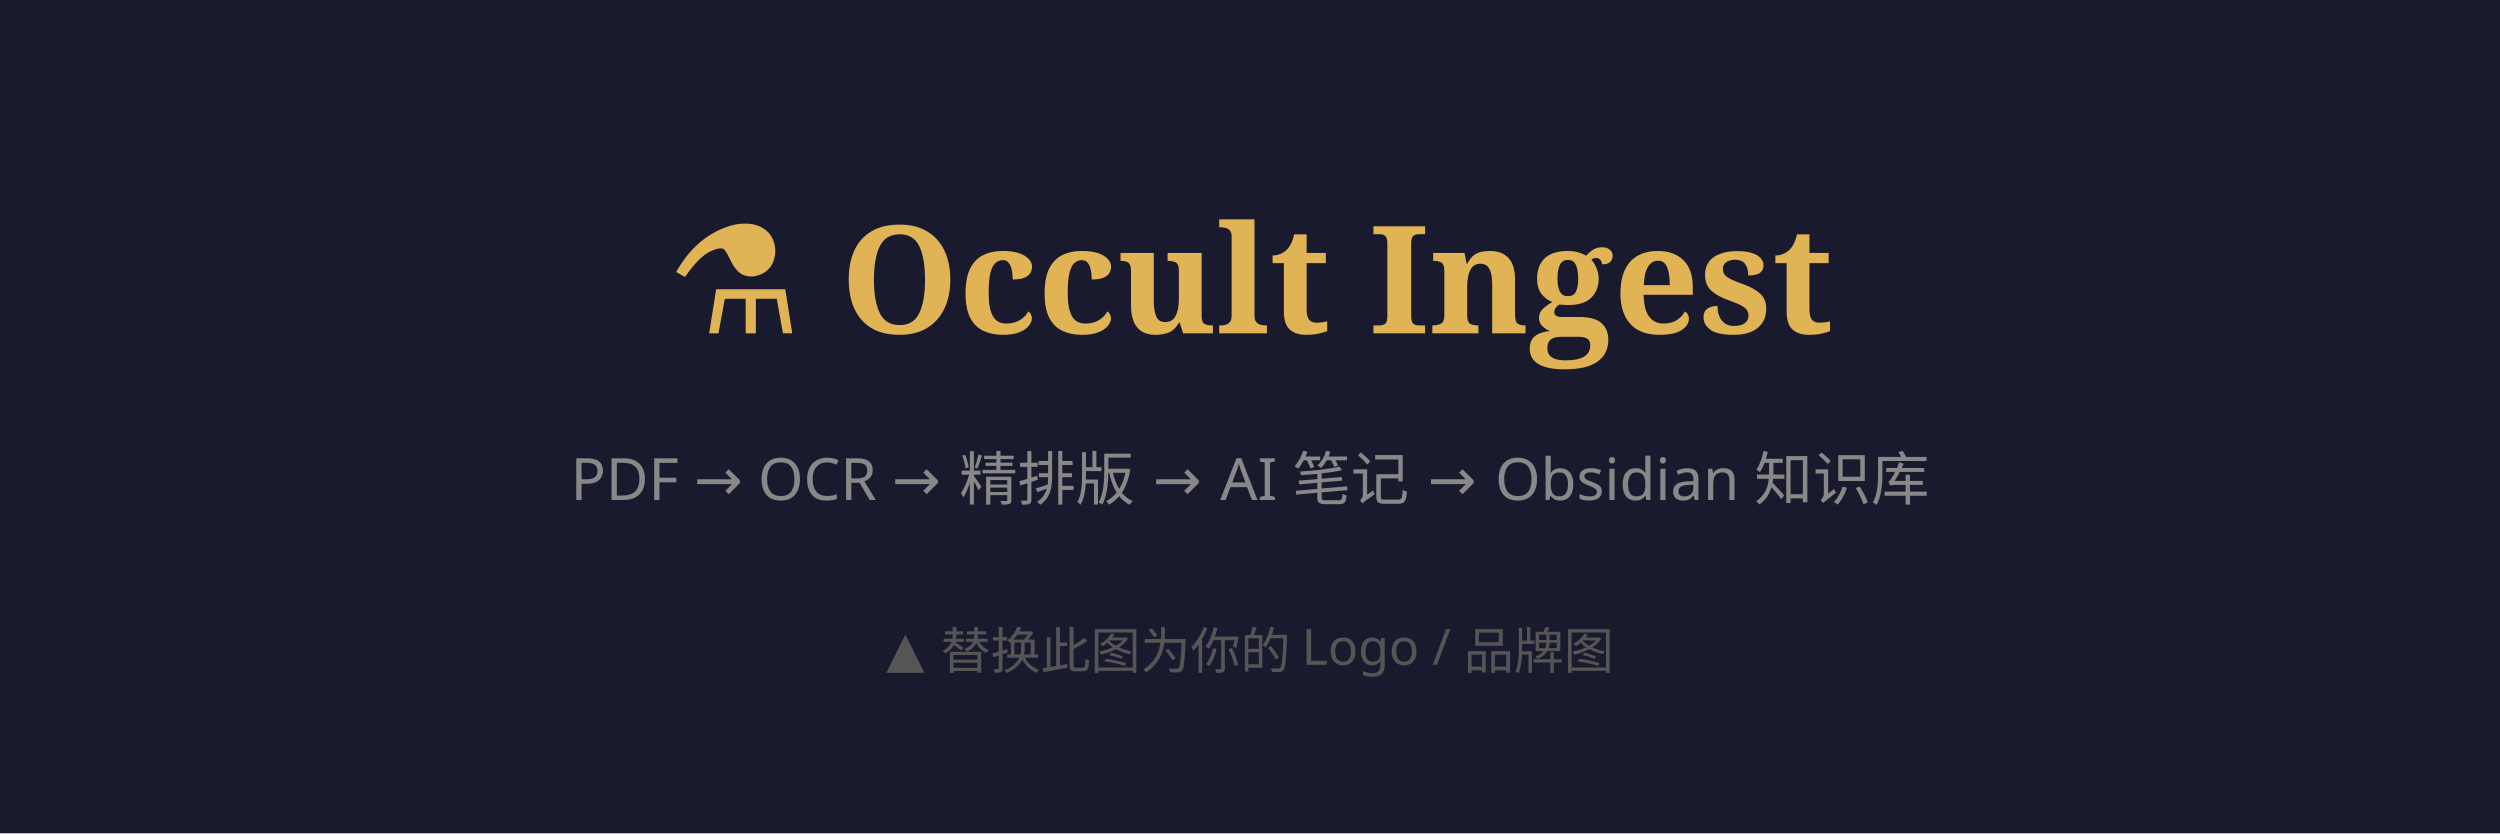
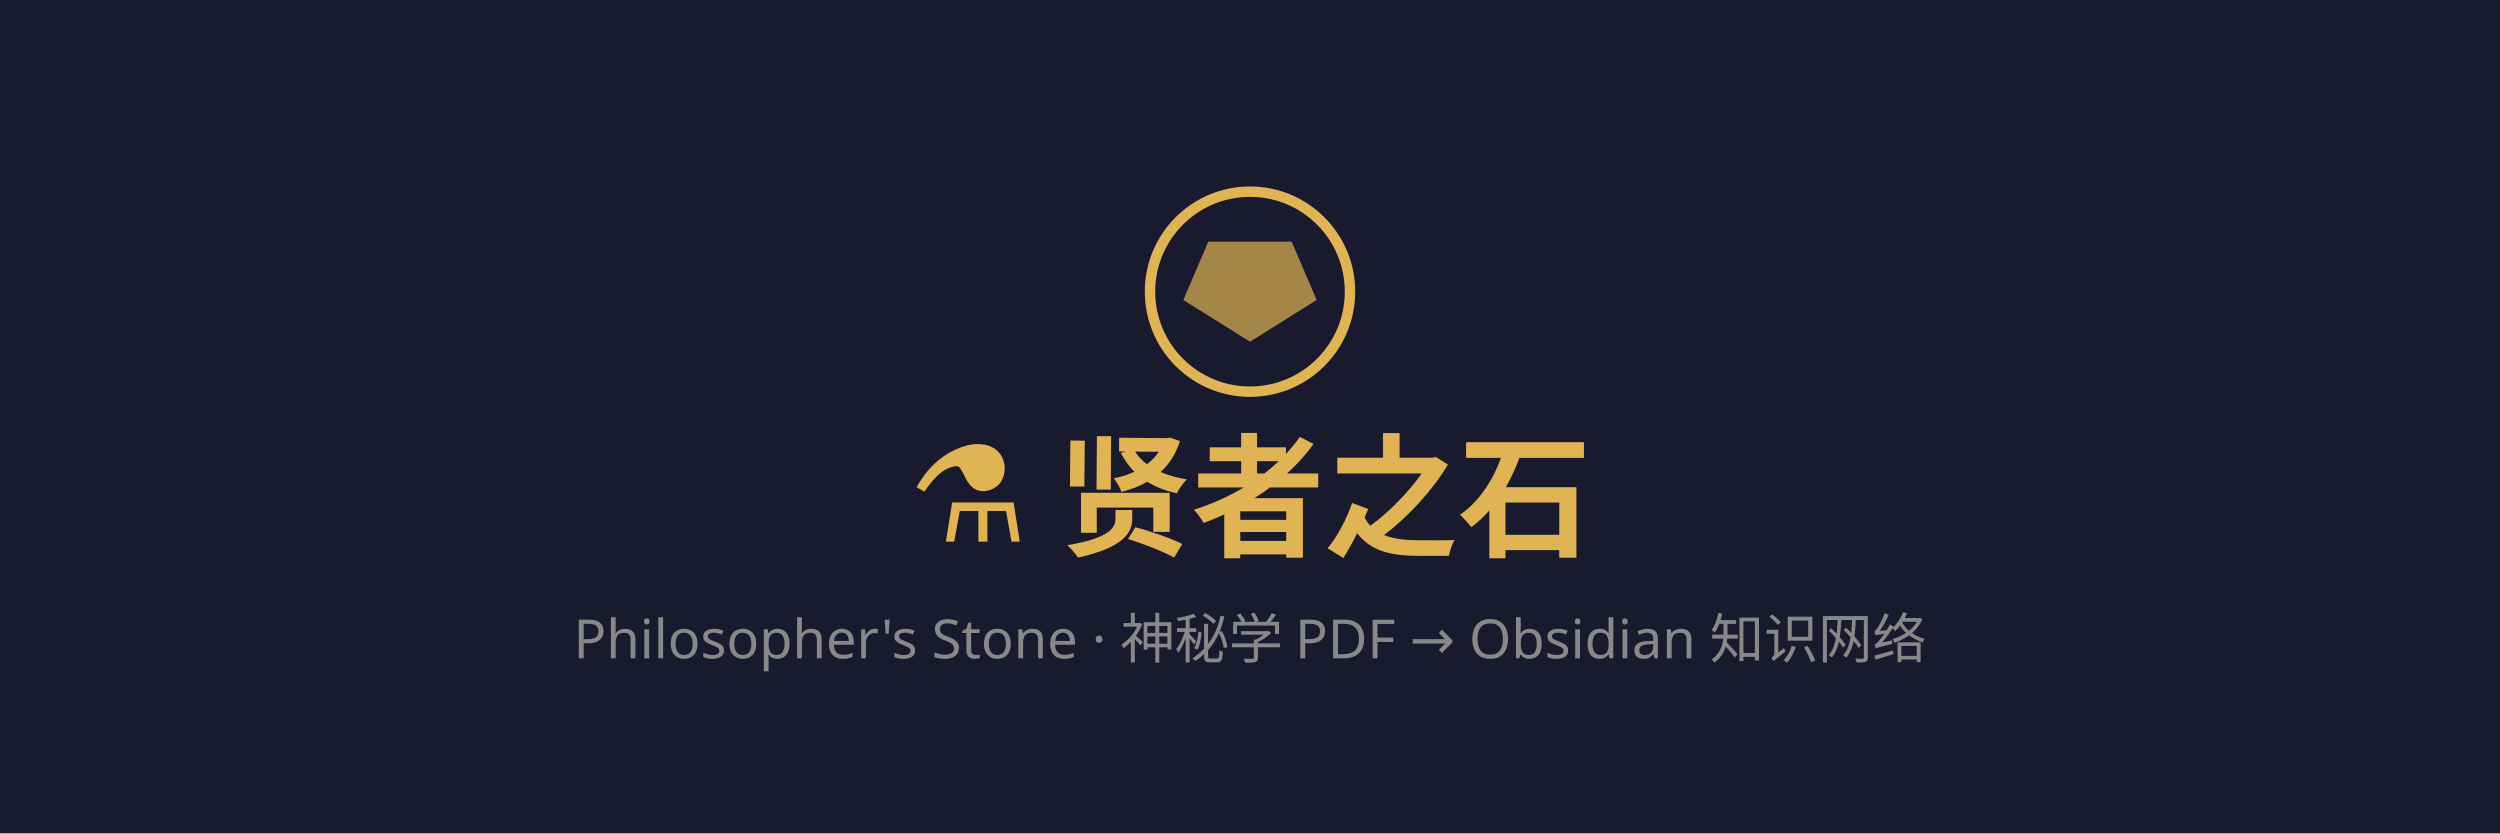
<svg xmlns="http://www.w3.org/2000/svg" width="600" height="200" viewBox="0 0 600 200">
  <rect width="600" height="200" fill="#1a1a2e" />
-   <text x="300" y="80" font-family="serif" font-size="36" fill="#e0b354" text-anchor="middle" font-weight="bold">⚗️ Occult Ingest</text>
-   <text x="300" y="120" font-family="sans-serif" font-size="14" fill="#888" text-anchor="middle">PDF → OCR → 精排版 → AI 笔记 → Obsidian 知识库</text>
-   <text x="300" y="160" font-family="sans-serif" font-size="12" fill="#555" text-anchor="middle">▲ 替换此图为你的 Logo / 品牌图</text>
+   <circle cx="300" cy="70" r="24" fill="none" stroke="#e0b354" stroke-width="2.5" />
+   <polygon points="290,58 310,58 316,72 300,82 284,72" fill="#e0b354" opacity="0.7" />
+   <text x="300" y="130" font-family="serif" font-size="32" fill="#e0b354" text-anchor="middle" font-weight="bold">⚗️ 贤者之石</text>
+   <text x="300" y="158" font-family="sans-serif" font-size="13" fill="#888" text-anchor="middle">Philosopher's Stone · 神秘学 PDF → Obsidian 知识网络</text>
</svg>
